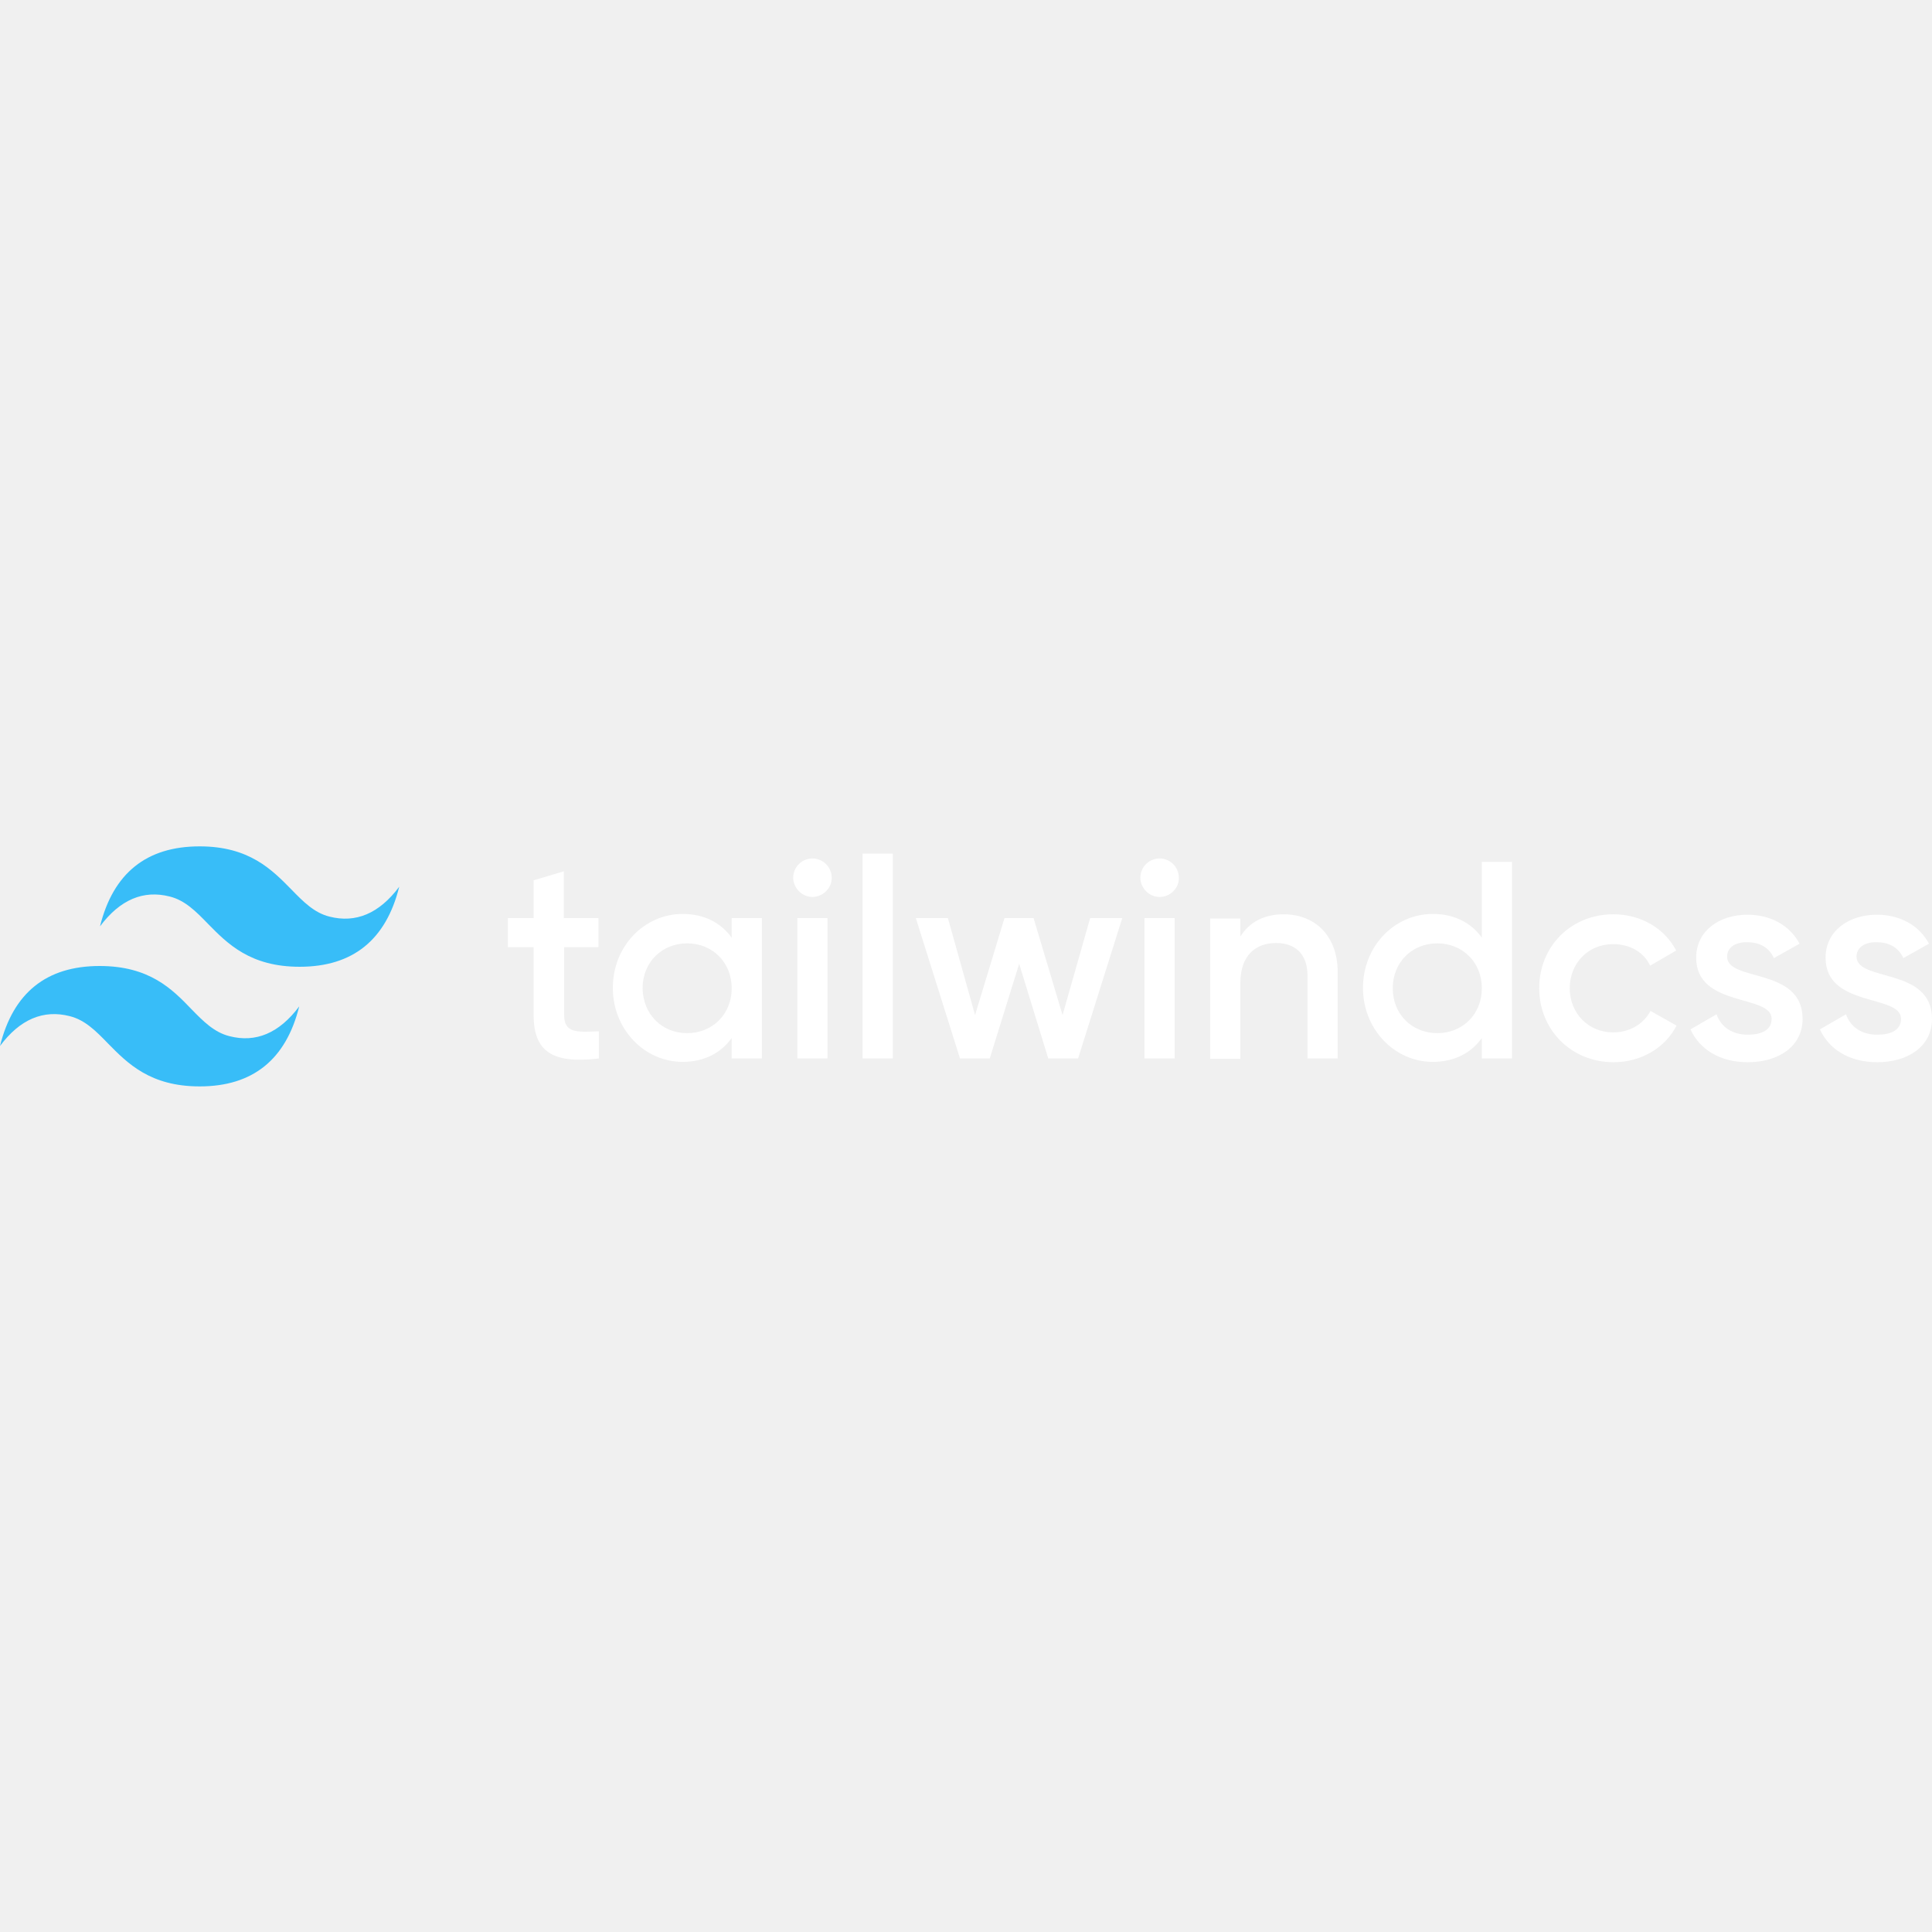
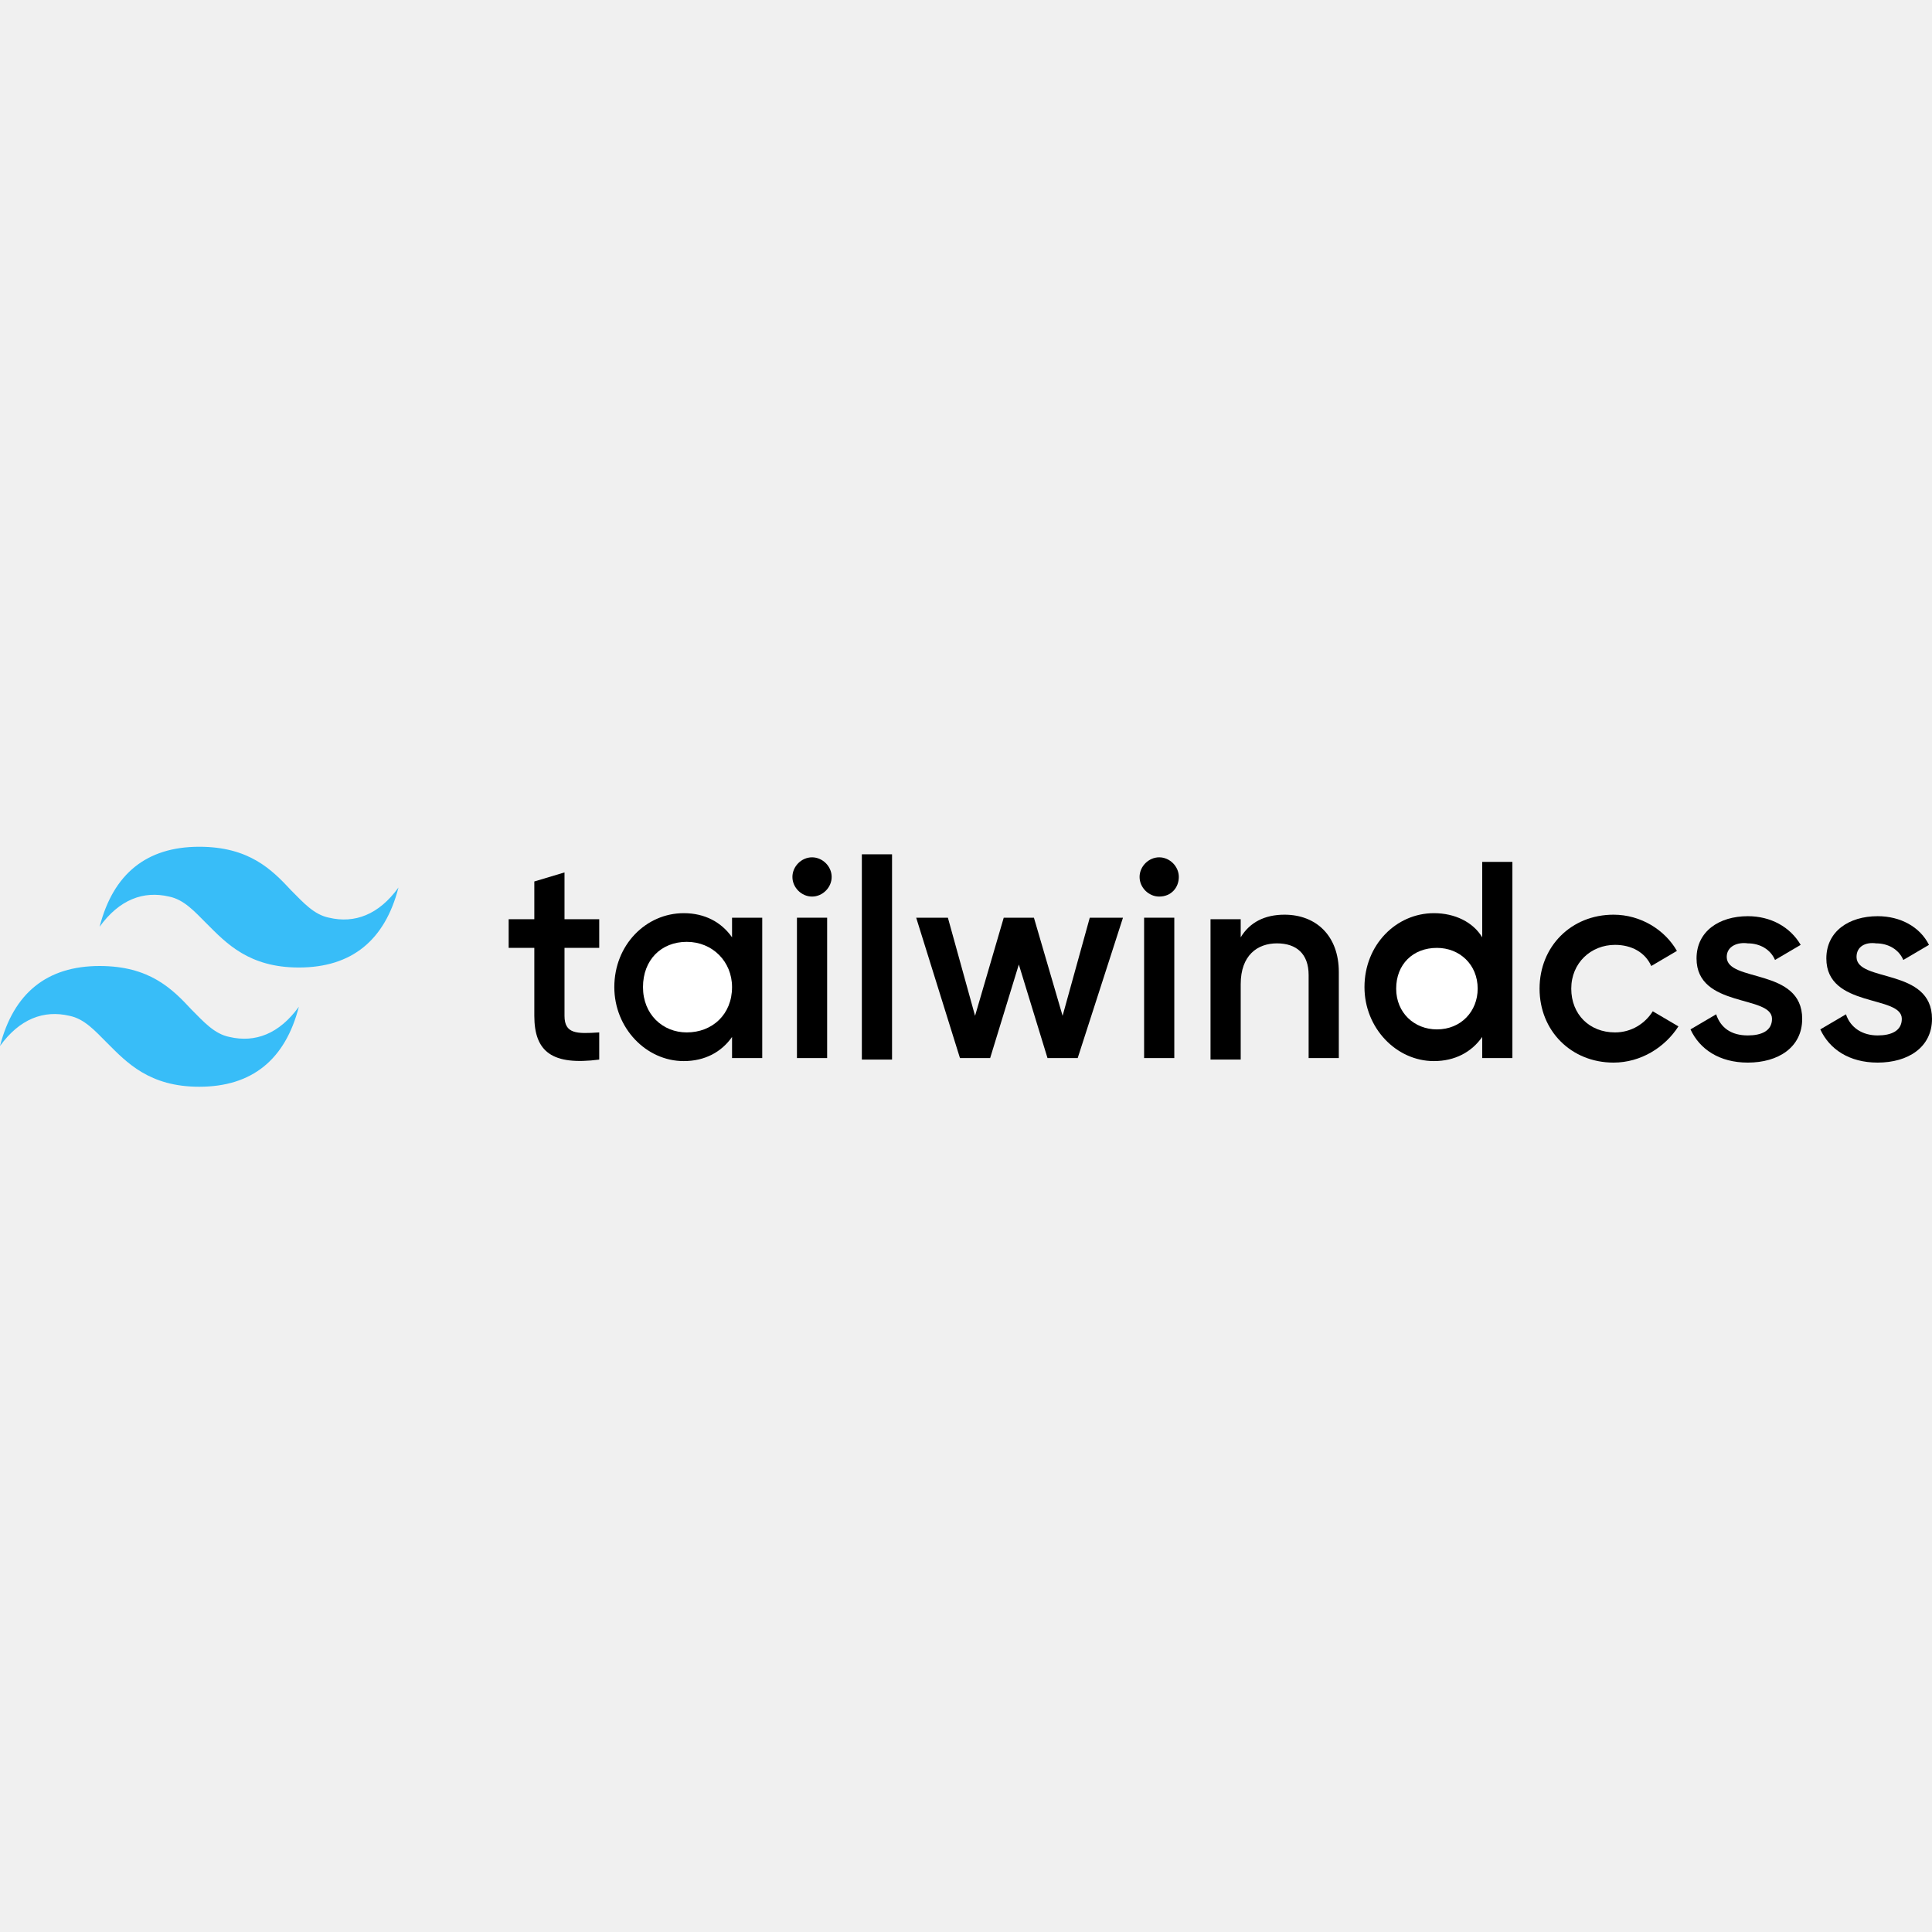
- <svg xmlns="http://www.w3.org/2000/svg" viewBox="0 0 128 128">
-   <path fill="#38bdf8" d="M13.227 56.074c-3.528 0-5.727 1.778-6.602 5.301 1.324-1.773 2.875-2.426 4.625-1.977 1 .25 1.727.977 2.523 1.801 1.301 1.324 2.801 2.852 6.079 2.852 3.523 0 5.722-1.778 6.597-5.301-1.324 1.773-2.875 2.426-4.625 1.977-1-.25-1.722-.977-2.523-1.801-1.301-1.324-2.801-2.852-6.074-2.852zM6.602 64C3.074 64 .875 65.773 0 69.3c1.324-1.777 2.875-2.425 4.625-1.976 1 .25 1.727.977 2.523 1.801 1.301 1.324 2.801 2.852 6.079 2.852 3.523 0 5.722-1.778 6.597-5.301-1.324 1.773-2.875 2.426-4.625 1.972-1-.25-1.722-.972-2.523-1.796C11.398 65.523 9.898 64 6.602 64zm0 0" />
-   <path fill="#fff" d="M39.676 62.75h-2.301v4.477c0 1.199.773 1.171 2.3 1.097v1.801c-3.1.375-4.323-.477-4.323-2.898V62.75h-1.704v-1.926h1.704v-2.5l2-.597v3.097h2.296v1.926zm8.8-1.926h2v9.301h-2v-1.352c-.703.977-1.8 1.579-3.25 1.579-2.527 0-4.624-2.153-4.624-4.903 0-2.773 2.097-4.898 4.625-4.898 1.449 0 2.546.597 3.25 1.574zm-2.953 7.625c1.676 0 2.954-1.25 2.954-2.972 0-1.727-1.278-2.977-2.954-2.977-1.671 0-2.949 1.25-2.949 2.977.028 1.722 1.278 2.972 2.95 2.972zm8.301-9.023c-.699 0-1.273-.602-1.273-1.278 0-.699.574-1.273 1.273-1.273.7 0 1.278.574 1.278 1.273.023.676-.579 1.278-1.278 1.278zm-1 10.699v-9.3h2v9.3zm4.324 0V56.551h2v13.574zm15.079-9.3h2.125l-2.926 9.3h-1.977l-1.926-6.273-1.949 6.273h-1.972l-2.926-9.3H62.8l1.8 6.425 1.95-6.426h1.926l1.921 6.426zm4.597-1.4c-.699 0-1.273-.6-1.273-1.277 0-.699.574-1.273 1.273-1.273.7 0 1.278.574 1.278 1.273.023.676-.551 1.278-1.278 1.278zm-1 10.7v-9.3h2v9.3zm9.227-9.55c2.074 0 3.574 1.425 3.574 3.823v5.727h-2v-5.5c0-1.426-.824-2.148-2.074-2.148-1.324 0-2.375.773-2.375 2.671v5h-2v-9.296h2v1.199c.625-1 1.625-1.477 2.875-1.477zm13.125-3.473h2v13.023h-2v-1.352c-.7.977-1.801 1.579-3.25 1.579-2.528 0-4.625-2.153-4.625-4.903 0-2.773 2.097-4.898 4.625-4.898 1.449 0 2.55.597 3.25 1.574zm-2.95 11.347c1.672 0 2.95-1.25 2.95-2.972 0-1.727-1.278-2.977-2.95-2.977-1.675 0-2.953 1.25-2.953 2.977 0 1.722 1.278 2.972 2.954 2.972zm11.672 1.926c-2.796 0-4.921-2.148-4.921-4.898 0-2.778 2.097-4.903 4.921-4.903 1.829 0 3.403.95 4.153 2.403l-1.727 1c-.398-.875-1.324-1.426-2.449-1.426-1.648 0-2.875 1.25-2.875 2.926 0 1.671 1.25 2.921 2.875 2.921 1.125 0 2.023-.574 2.477-1.421l1.722.972c-.75 1.477-2.347 2.426-4.176 2.426zm7.528-7c0 1.7 5 .676 5 4.125 0 1.852-1.625 2.875-3.625 2.875-1.852 0-3.2-.852-3.801-2.176l1.727-1c.296.852 1.046 1.352 2.074 1.352.898 0 1.574-.301 1.574-1.051 0-1.648-5-.727-5-4.05 0-1.75 1.5-2.848 3.398-2.848 1.528 0 2.801.699 3.454 1.921l-1.704.954c-.324-.727-.972-1.051-1.75-1.051-.722-.028-1.347.3-1.347.949zm8.574 0c0 1.7 5 .676 5 4.125 0 1.852-1.625 2.875-3.625 2.875-1.852 0-3.2-.852-3.8-2.176l1.726-1c.3.852 1.05 1.352 2.074 1.352.898 0 1.574-.301 1.574-1.051 0-1.648-5-.727-5-4.05 0-1.75 1.5-2.848 3.403-2.848 1.523 0 2.796.699 3.449 1.921l-1.7.954c-.328-.727-.976-1.051-1.75-1.051-.726-.028-1.351.3-1.351.949zm0 0" />
+ <svg xmlns="http://www.w3.org/2000/svg" version="1.1" id="Layer_1" x="0px" y="0px" viewBox="0 0 128 128" style="enable-background:new 0 0 128 128;" xml:space="preserve">
+   <style type="text/css">
+ 	.st0{fill:#38BDF8;}
+ 	.st1{fill:#FFFFFF;}
+ </style>
+   <path class="st0" d="M13.2,56.1c-3.5,0-5.7,1.8-6.6,5.3c1.3-1.8,2.9-2.4,4.6-2c1,0.2,1.7,1,2.5,1.8c1.3,1.3,2.8,2.9,6.1,2.9  c3.5,0,5.7-1.8,6.6-5.3c-1.3,1.8-2.9,2.4-4.6,2c-1-0.2-1.7-1-2.5-1.8C18,57.6,16.5,56.1,13.2,56.1z M6.6,64c-3.5,0-5.7,1.8-6.6,5.3  c1.3-1.8,2.9-2.4,4.6-2c1,0.2,1.7,1,2.5,1.8c1.3,1.3,2.8,2.9,6.1,2.9c3.5,0,5.7-1.8,6.6-5.3c-1.3,1.8-2.9,2.4-4.6,2  c-1-0.2-1.7-1-2.5-1.8C11.4,65.5,9.9,64,6.6,64z" />
+   <path d="M39.7,62.8h-2.3v4.5c0,1.2,0.8,1.2,2.3,1.1v1.8c-3.1,0.4-4.3-0.5-4.3-2.9v-4.5h-1.7v-1.9h1.7v-2.5l2-0.6v3.1h2.3L39.7,62.8  L39.7,62.8z" />
+   <path d="M38.4,69.9c-1,0-1.7-0.2-2.1-0.6c-0.4-0.4-0.6-1.1-0.6-2.1v-4.8h-1.7v-1.4h1.7v-2.6l1.4-0.4v3h2.3v1.4h-2.3v4.8  c0,1.3,0.9,1.4,1.7,1.4c0.2,0,0.4,0,0.6,0v1.2C39,69.9,38.7,69.9,38.4,69.9z" />
+   <path d="M48.5,60.8h2v9.3h-2v-1.4c-0.7,1-1.8,1.6-3.2,1.6c-2.5,0-4.6-2.2-4.6-4.9c0-2.8,2.1-4.9,4.6-4.9c1.4,0,2.5,0.6,3.2,1.6  L48.5,60.8z" />
+   <path d="M45.2,70.1c-2.4,0-4.3-2.1-4.3-4.6c0-2.6,1.9-4.6,4.3-4.6c1.3,0,2.3,0.5,3,1.5l0.5,0.7l0-1.9h1.4v8.7h-1.4v-1.9l-0.5,0.7  C47.6,69.6,46.5,70.1,45.2,70.1z" />
+   <path class="st1" d="M45.5,68.4c1.7,0,3-1.2,3-3c0-1.7-1.3-3-3-3c-1.7,0-2.9,1.2-2.9,3C42.6,67.2,43.9,68.4,45.5,68.4L45.5,68.4z" />
+   <path d="M53.8,59.4c-0.7,0-1.3-0.6-1.3-1.3c0-0.7,0.6-1.3,1.3-1.3c0.7,0,1.3,0.6,1.3,1.3C55.1,58.8,54.5,59.4,53.8,59.4z" />
+   <path d="M53.8,59.1c-0.5,0-1-0.5-1-1c0-0.5,0.4-1,1-1c0.5,0,1,0.4,1,1c0,0.2-0.1,0.5-0.3,0.7C54.4,59,54.1,59.1,53.8,59.1z" />
+   <rect x="52.8" y="60.8" width="2" height="9.3" />
+   <rect x="53.1" y="61.1" width="1.4" height="8.7" />
+   <rect x="57.1" y="56.6" width="2" height="13.6" />
+   <rect x="57.4" y="56.8" width="1.4" height="13" />
+   <polygon points="72.2,60.8 74.4,60.8 71.4,70.1 69.4,70.1 67.5,63.9 65.6,70.1 63.6,70.1 60.7,60.8 62.8,60.8 64.6,67.3 66.5,60.8   68.5,60.8 70.4,67.3 " />
+   <polygon points="69.7,69.8 67.5,62.9 65.4,69.8 63.8,69.8 61.1,61.1 62.6,61.1 64.6,68.3 66.8,61.1 68.3,61.1 70.4,68.3 72.4,61.1   74,61.1 71.2,69.8 " />
+   <path d="M76.8,59.4c-0.7,0-1.3-0.6-1.3-1.3c0-0.7,0.6-1.3,1.3-1.3c0.7,0,1.3,0.6,1.3,1.3C78.1,58.8,77.6,59.4,76.8,59.4L76.8,59.4z" />
+   <path d="M76.8,59.1c-0.5,0-1-0.5-1-1c0-0.5,0.4-1,1-1c0.5,0,1,0.4,1,1c0,0.3-0.1,0.5-0.3,0.7C77.4,59,77.1,59.1,76.8,59.1z" />
+   <rect x="75.8" y="60.8" width="2" height="9.3" />
+   <rect x="76.1" y="61.1" width="1.4" height="8.7" />
+   <path d="M85.1,60.6c2.1,0,3.6,1.4,3.6,3.8v5.7h-2v-5.5c0-1.4-0.8-2.1-2.1-2.1c-1.3,0-2.4,0.8-2.4,2.7v5h-2v-9.3h2v1.2  C82.8,61.1,83.8,60.6,85.1,60.6L85.1,60.6z" />
+   <path d="M80.5,69.9v-8.7h1.4V63l0.5-0.8c0.6-0.9,1.4-1.3,2.6-1.3c2,0,3.3,1.4,3.3,3.5v5.4h-1.4v-5.2c0-1.5-0.9-2.4-2.4-2.4  c-1.7,0-2.7,1.1-2.7,3v4.7H80.5z" />
+   <path d="M98.2,57.1h2v13h-2v-1.4c-0.7,1-1.8,1.6-3.2,1.6c-2.5,0-4.6-2.2-4.6-4.9c0-2.8,2.1-4.9,4.6-4.9c1.4,0,2.6,0.6,3.2,1.6V57.1z  " />
+   <path d="M94.9,70.1c-2.4,0-4.3-2.1-4.3-4.6c0-2.6,1.9-4.6,4.3-4.6c1.3,0,2.3,0.5,3,1.5l0.5,0.7v-5.6h1.4v12.5h-1.4v-2l-0.5,0.7  C97.3,69.6,96.2,70.1,94.9,70.1z" />
+   <path d="M95.2,68.4c1.7,0,2.9-1.2,2.9-3c0-1.7-1.3-3-2.9-3c-1.7,0-3,1.2-3,3C92.3,67.2,93.6,68.4,95.2,68.4L95.2,68.4z" />
+   <path class="st1" d="M95.2,68.2c-1.5,0-2.7-1.1-2.7-2.7c0-1.6,1.1-2.7,2.7-2.7c1.5,0,2.7,1.1,2.7,2.7C97.9,67,96.8,68.2,95.2,68.2  L95.2,68.2z" />
+   <path d="M106.9,70.4c-2.8,0-4.9-2.1-4.9-4.9c0-2.8,2.1-4.9,4.9-4.9c1.8,0,3.4,1,4.2,2.4l-1.7,1c-0.4-0.9-1.3-1.4-2.4-1.4  c-1.6,0-2.9,1.2-2.9,2.9c0,1.7,1.2,2.9,2.9,2.9c1.1,0,2-0.6,2.5-1.4l1.7,1C110.3,69.4,108.7,70.4,106.9,70.4z" />
+   <path d="M106.9,70.1c-2.6,0-4.6-2-4.6-4.6c0-2.6,2-4.6,4.6-4.6c1.6,0,3,0.8,3.8,2l-1.2,0.7c-0.5-0.8-1.5-1.3-2.6-1.3  c-1.8,0-3.2,1.4-3.2,3.2c0,1.8,1.4,3.2,3.2,3.2c1.1,0,2-0.5,2.6-1.3l1.2,0.7C109.9,69.3,108.5,70.1,106.9,70.1z" />
+   <path d="M114.4,63.4c0,1.7,5,0.7,5,4.1c0,1.9-1.6,2.9-3.6,2.9c-1.9,0-3.2-0.9-3.8-2.2l1.7-1c0.3,0.9,1,1.4,2.1,1.4  c0.9,0,1.6-0.3,1.6-1.1c0-1.6-5-0.7-5-4c0-1.8,1.5-2.8,3.4-2.8c1.5,0,2.8,0.7,3.5,1.9l-1.7,1c-0.3-0.7-1-1.1-1.8-1.1  C115.1,62.4,114.4,62.7,114.4,63.4z" />
+   <path d="M115.8,70.1c-1.6,0-2.8-0.6-3.4-1.8l1.2-0.7c0.4,0.8,1.2,1.2,2.2,1.2c1.2,0,1.9-0.5,1.9-1.3c0-0.9-1-1.2-2.1-1.5  c-1.4-0.4-2.9-0.8-2.9-2.6c0-1.5,1.3-2.6,3.1-2.6c1.3,0,2.4,0.6,3.1,1.5l-1.2,0.7c-0.4-0.6-1-0.9-1.9-0.9c0,0,0,0,0,0  c-1,0-1.6,0.5-1.6,1.2c0,0.9,1,1.2,2.1,1.5c1.4,0.4,2.9,0.8,2.9,2.6C119.1,69.3,117.5,70.1,115.8,70.1z" />
+   <path d="M123,63.4c0,1.7,5,0.7,5,4.1c0,1.9-1.6,2.9-3.6,2.9c-1.9,0-3.2-0.9-3.8-2.2l1.7-1c0.3,0.9,1.1,1.4,2.1,1.4  c0.9,0,1.6-0.3,1.6-1.1c0-1.6-5-0.7-5-4c0-1.8,1.5-2.8,3.4-2.8c1.5,0,2.8,0.7,3.4,1.9l-1.7,1c-0.3-0.7-1-1.1-1.8-1.1  C123.6,62.4,123,62.7,123,63.4z" />
+   <path d="M124.4,70.1c-1.6,0-2.8-0.6-3.4-1.8l1.2-0.7c0.4,0.8,1.2,1.2,2.2,1.2c1.2,0,1.9-0.5,1.9-1.3c0-0.9-1-1.2-2.1-1.5  c-1.4-0.4-2.9-0.8-2.9-2.6c0-1.5,1.3-2.6,3.1-2.6c1.3,0,2.4,0.6,3.1,1.5l-1.2,0.7c-0.4-0.6-1-0.9-1.9-0.9c0,0,0,0,0,0  c-1,0-1.6,0.5-1.6,1.2c0,0.9,1,1.2,2.1,1.5c1.4,0.4,2.9,0.8,2.9,2.6C127.7,69.3,126,70.1,124.4,70.1z" />
</svg>
